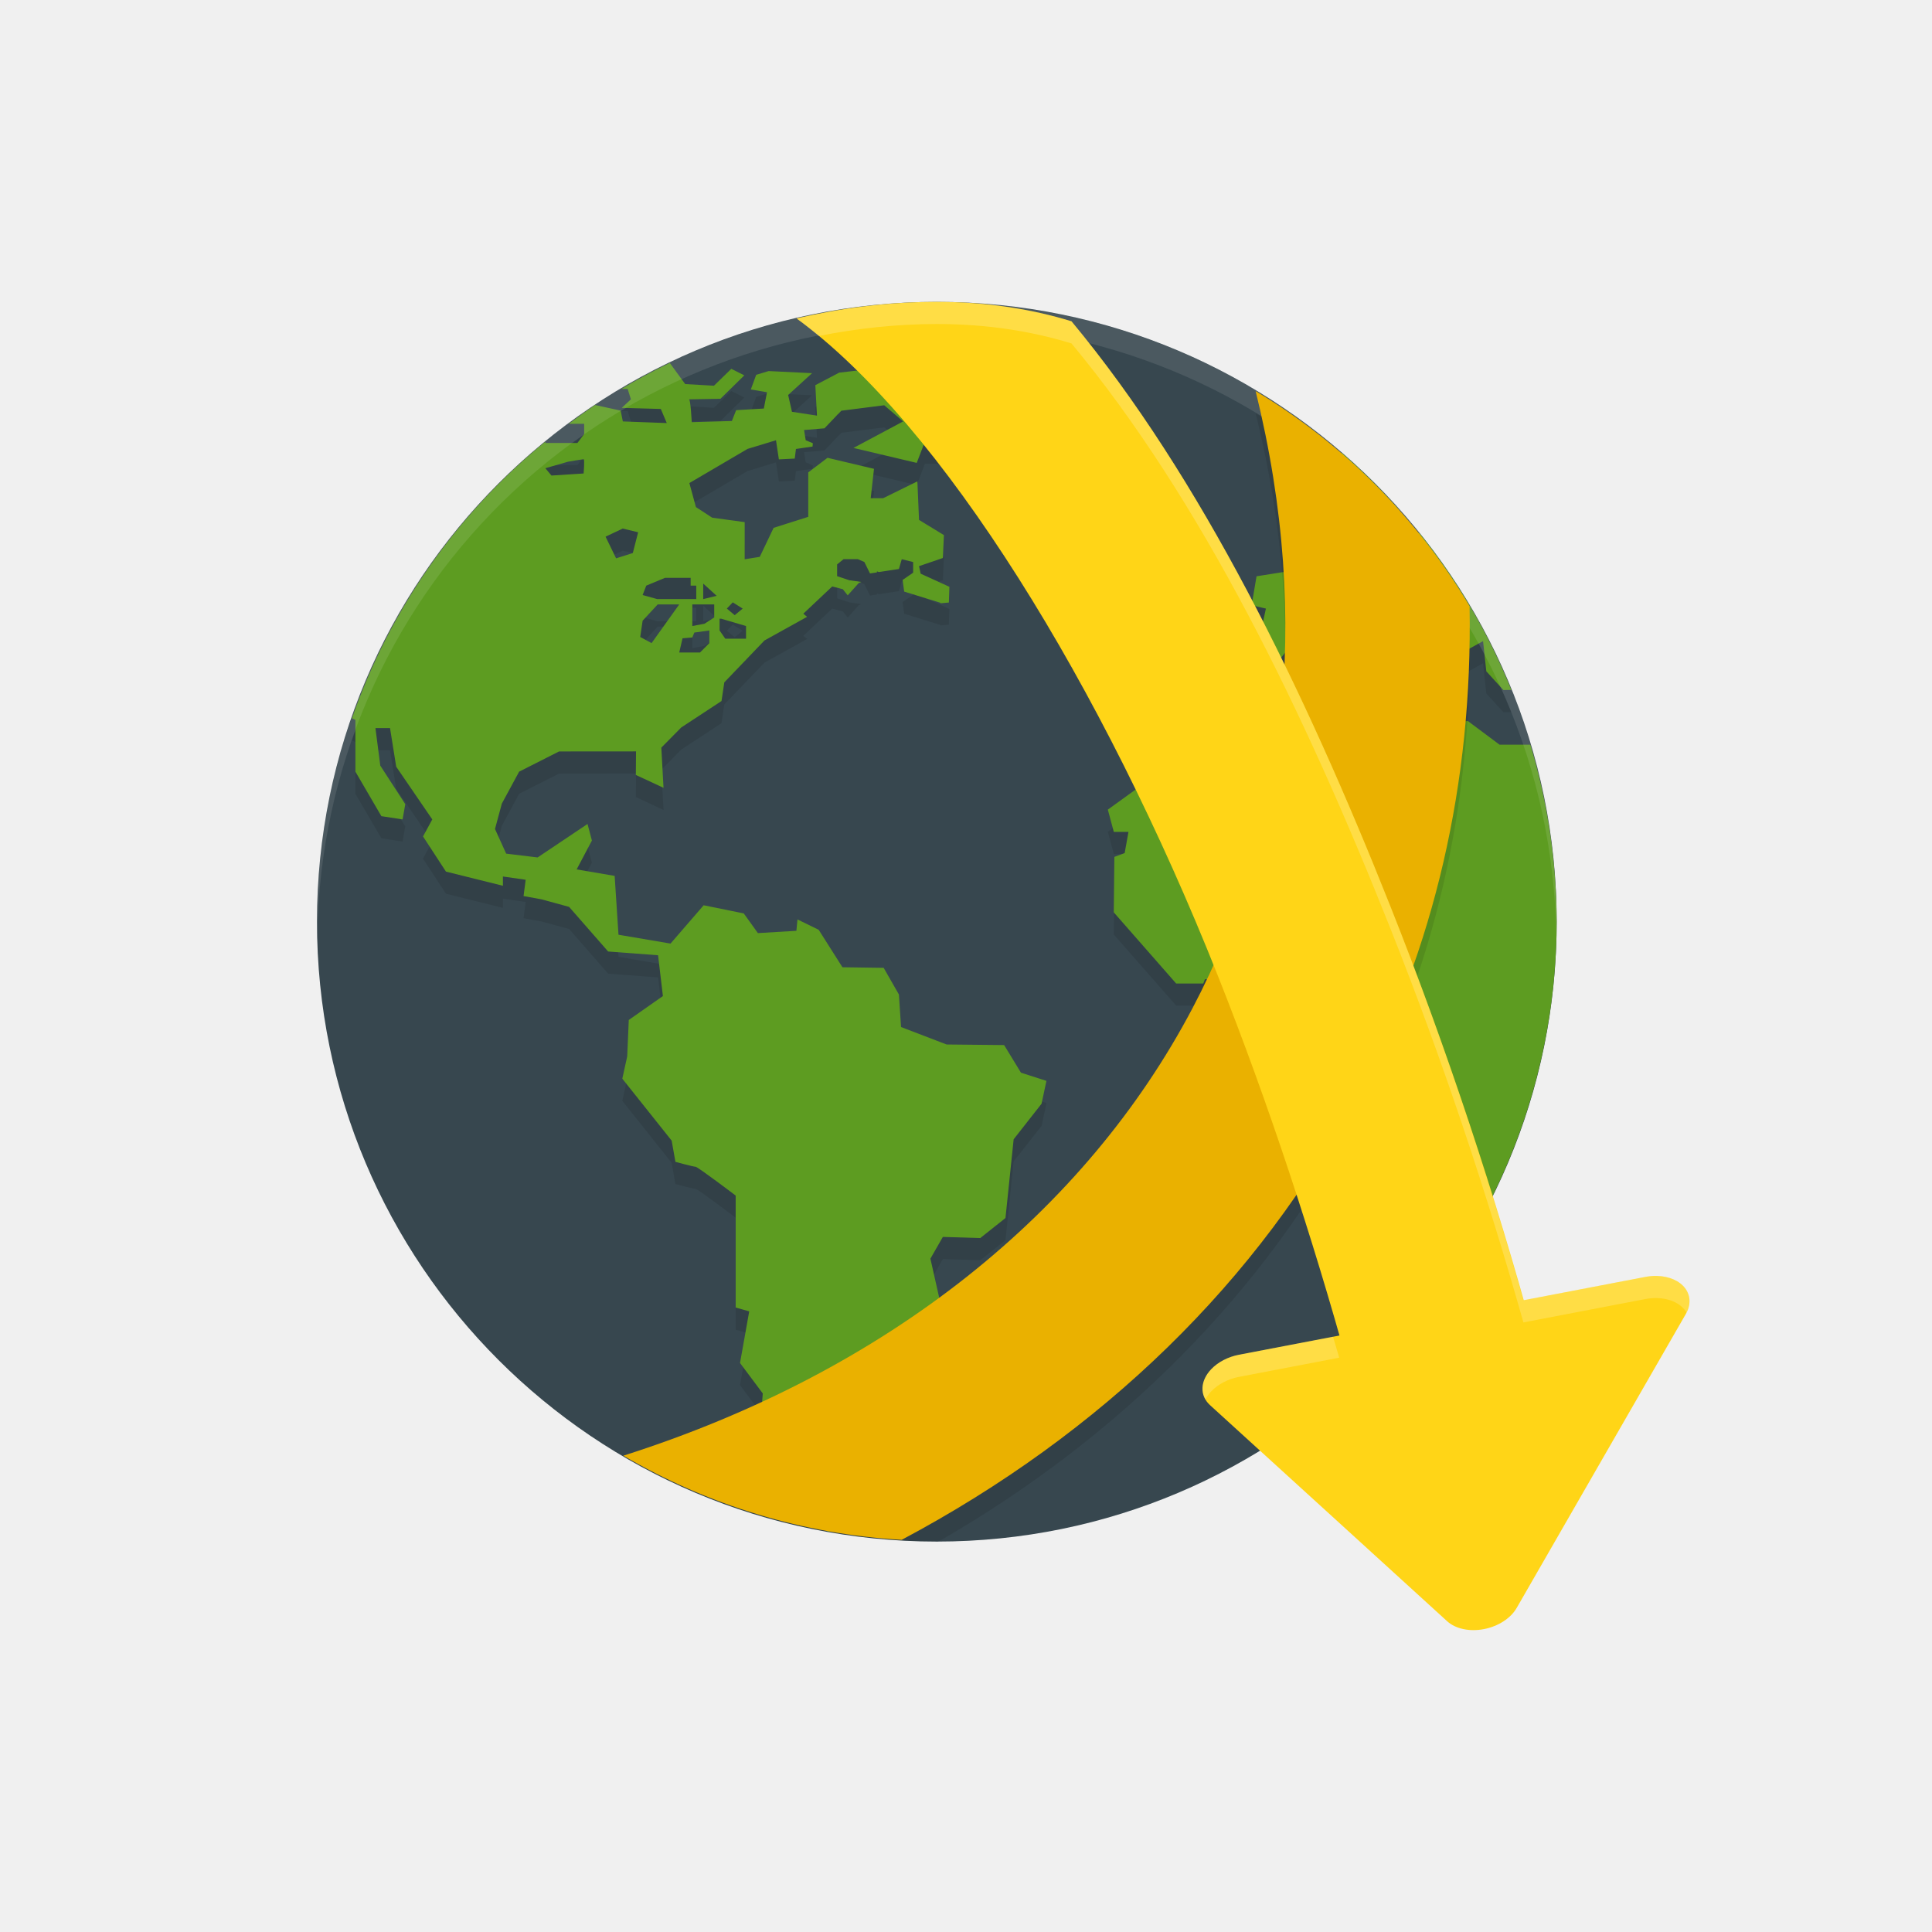
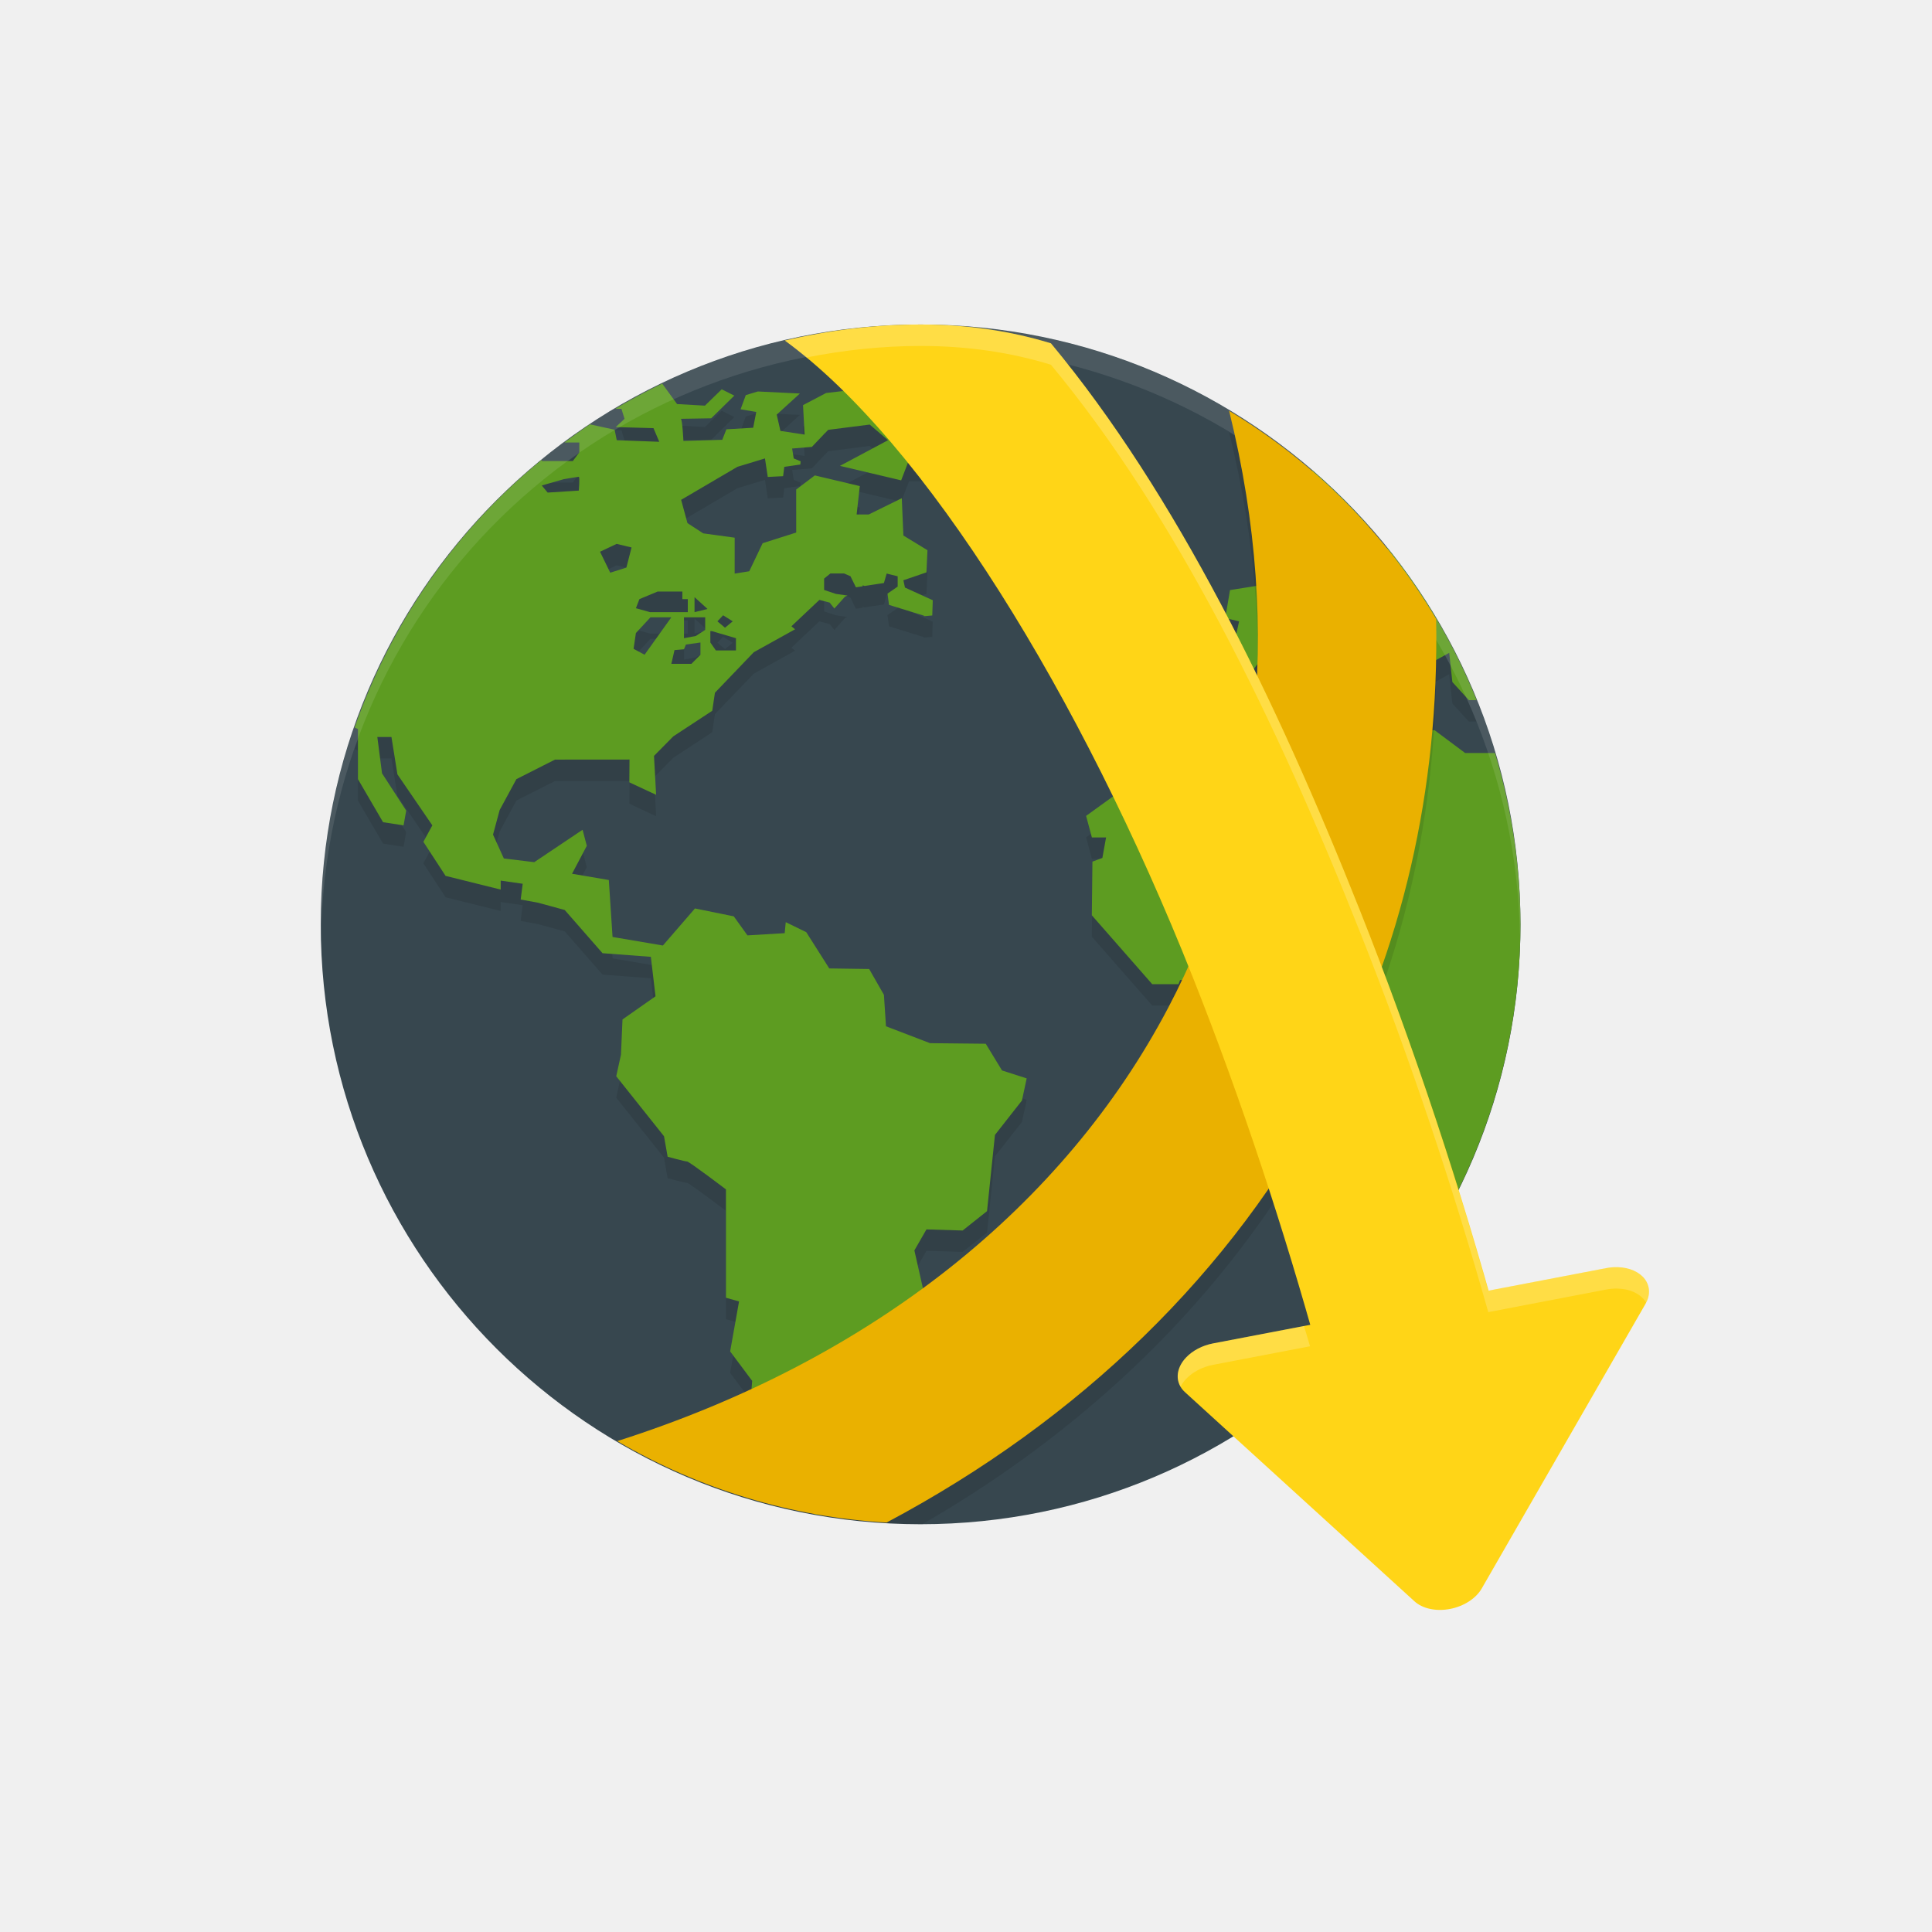
<svg xmlns="http://www.w3.org/2000/svg" width="512" height="512" viewBox="0 0 512 512" fill="none">
-   <path d="M248.266 408.533C338.988 408.533 412.533 334.989 412.533 244.267C412.533 153.545 338.988 80.001 248.266 80.001C157.545 80.001 84 153.545 84 244.267C84 334.989 157.545 408.533 248.266 408.533Z" fill="#37474F" />
-   <path opacity="0.1" d="M177.5 102.048C173.114 104.156 168.825 106.457 164.644 108.946H166.339L167.187 111.696L164.781 113.965L175.117 114.24L176.698 117.975L165.056 117.54L164.483 114.675L157.7 113.209C155.343 114.806 153.027 116.464 150.756 118.181H154.812V120.886L153.025 123.269H144.523V122.902C120.99 142.129 103.252 167.506 93.281 196.212L94.175 196.648V210.352L101.073 222.154L106.687 223.025L107.398 218.969L100.775 208.771L99.492 198.825H103.365L104.992 209.046L114.548 223.025L112.096 227.54L118.192 236.844L133.271 240.602V238.15L139.298 239.021L138.748 243.329L143.492 244.2L150.825 246.194L161.16 258.019L174.406 259.027L175.667 269.821L166.637 276.169L166.225 285.817L164.919 291.729L178.004 308.16L178.989 313.775C178.989 313.775 183.746 315.058 184.329 315.058C184.904 315.058 194.962 322.712 194.962 322.712V352.389L198.56 353.398L196.108 367.079L202.158 375.146L201.035 388.712L205.642 396.848C211.436 398.398 217.312 399.63 223.241 400.537L223.448 399.048L224.777 395.152L225.075 391.21L219.964 391.05L217.375 387.796L221.614 383.693L222.187 380.623L217.444 379.248L217.742 376.383L224.479 375.352L234.769 370.402L238.229 364.054L249 350.235L246.571 339.419L249.871 333.667L259.771 333.964L266.462 328.671L268.616 307.794L276.019 298.375L277.325 292.302L270.564 290.148L266.096 282.815L250.856 282.654L238.779 278.048L238.229 269.408L234.173 262.35L223.264 262.19L216.962 252.267L211.348 249.517L211.05 252.542L200.852 253.138L197.117 247.935L186.483 245.781L177.706 255.933L163.91 253.573L162.879 237.99L152.819 236.271L156.852 228.617L155.706 224.217L142.46 233.108L134.142 232.077L131.185 225.569L132.996 218.831L137.579 210.352L148.144 205.013L168.563 204.989L168.517 211.223L175.85 214.66L175.254 204.004L180.548 198.641L191.204 191.652L191.938 186.702L202.594 175.61L213.892 169.331L212.883 168.506L220.537 161.287L223.356 162.021L224.662 163.648L227.55 160.393L228.26 160.096L225.098 159.637L221.844 158.56V155.443L223.562 154.046H227.321L229.062 154.802L230.552 157.827L232.408 157.552V157.277L232.912 157.461L238.229 156.658L238.985 154.069L241.987 154.825V157.644L239.192 159.569L239.627 162.64L249.206 165.619C249.206 165.619 249.235 165.651 249.252 165.733L251.452 165.55L251.589 161.379L243.981 157.896L243.546 155.902L249.871 153.748L250.146 147.675L243.546 143.642L243.11 133.421L234.058 137.89H230.758L231.629 130.098L219.3 127.188L214.19 131.061V142.84L205.023 145.75L201.333 153.427L197.346 154.069V144.238L188.729 143.046L184.421 140.25L182.702 133.879L198.102 124.827L205.642 122.536L206.421 127.6L210.615 127.394L210.935 124.85L215.335 124.209L215.405 123.315L213.525 122.536L213.09 119.831L218.498 119.373L221.752 115.959L221.936 115.729H221.982L222.967 114.698L234.334 113.254L239.352 117.54L226.175 124.575L242.95 128.54L245.104 122.925H252.438L255.027 118.021L249.848 116.738V110.527L233.6 103.309L222.394 104.615L216.069 107.938L216.504 116.004L209.881 114.996L208.873 110.527L215.198 104.752L203.694 104.202L200.394 105.188L198.973 109.084L203.258 109.817L202.41 114.125L195.077 114.561L193.954 117.425L183.321 117.746C183.321 117.746 183.014 111.696 182.587 111.696C182.16 111.697 190.929 111.559 190.929 111.559L197.254 105.348L193.794 103.606L189.21 108.075L181.579 107.64L177.5 102.048ZM355.585 125.881L350.36 127.921L346.991 131.588L347.77 135.85L351.895 136.423L354.37 142.656L361.475 139.769L362.643 148.088H360.512L354.668 147.217L348.206 148.317L341.95 157.163L332.989 158.583L331.706 166.26L335.487 167.154L334.387 172.081L325.495 170.317L317.36 172.081L315.618 176.642L317.039 186.175L321.806 188.421L329.85 188.375L335.258 187.894L336.908 183.563L345.387 172.54L350.956 173.685L356.456 168.713L357.487 172.585L370.985 181.729L369.335 183.952L363.239 183.631L365.577 186.954L369.335 187.756L373.712 185.946L373.621 180.629L375.568 179.667L374.01 177.994L364.981 172.952L362.62 166.26H370.114L372.497 168.644L378.96 174.235L379.235 180.95L385.927 188.077L388.402 178.315L393.031 175.771L393.879 183.769L398.416 188.742L400.525 188.696C394.487 173.708 386.271 159.692 376.141 147.102L365.233 147.011L364.5 144.558L370.985 141.236C366.196 135.783 361.052 130.654 355.585 125.881ZM154.675 127.577C154.995 127.577 154.675 131.336 154.675 131.336L146.15 131.886L144.523 129.938L150.55 128.219C150.55 128.219 154.346 127.577 154.675 127.577ZM165.033 145.933L169.112 146.919L167.692 152.419L163.269 153.84L160.473 148.088L165.033 145.933ZM176.239 158.996H183.023V161.058H184.512V164.633H174.177L170.304 163.556L171.267 161.058L176.239 158.996ZM186.369 160.531L189.921 163.763L186.369 164.633V160.531ZM194.183 165.504L196.819 167.154L194.71 168.896L192.625 167.154L194.183 165.504ZM174.292 166.054H179.998L172.687 176.298L169.662 174.671L170.304 170.363L174.292 166.054ZM183.481 166.054H189.279V169.492L186.689 171.165L183.481 171.76V166.054ZM190.7 169.835H191.135L197.712 171.76V175.129H192.212L190.7 172.952V169.835ZM187.973 172.952V176.321L185.498 178.796H179.998L180.869 175.015L183.481 174.808L184.008 173.502L187.973 172.952ZM358.977 187.229L339.566 188.719L333.562 191.973H325.862L322.081 191.583L312.731 196.785V206.594L293.595 220.435L295.177 226.325H299.05L298.041 231.94L295.314 232.948L295.154 247.637L311.7 266.498H318.895L319.331 265.375H332.256L335.991 261.915H343.325L347.335 265.948L358.289 267.094L356.845 281.646L368.968 303.119L362.575 315.356L363.01 321.108L368.029 326.15V340.014L372.383 345.858C396.822 317.568 410.88 281.789 412.235 244.429C411.768 230.458 409.519 216.604 405.543 203.202H397.385L388.975 196.923L380.152 197.794V203.202H377.333L374.331 201.048L358.977 197.152V187.229Z" fill="black" />
-   <path d="M177.508 96.186C173.124 98.294 168.835 100.595 164.655 103.083H166.338L167.193 105.827L164.77 108.089L175.118 108.378L176.704 112.116L165.057 111.682L164.482 108.811L157.698 107.335C155.339 108.932 153.022 110.59 150.75 112.308H154.807V115.019L153.025 117.393H144.524V117.04C120.993 136.269 103.257 161.647 93.288 190.354L94.186 190.781V204.497L101.068 216.292L106.683 217.154L107.405 213.113L100.78 202.896L99.496 192.949H103.362L104.998 203.183L114.559 217.154L112.105 221.663L118.185 230.985L133.28 234.739V232.283L139.308 233.145L138.75 237.466L143.481 238.328L150.815 240.332L161.164 252.159L174.396 253.153L175.677 263.962L166.634 270.302L166.215 279.961L164.917 285.858L178.001 302.285L178.995 307.903C178.995 307.903 183.742 309.201 184.326 309.201C184.9 309.201 194.962 316.839 194.962 316.839V346.514L198.551 347.524L196.112 361.207L202.148 369.281L201.039 382.849L209.015 396.902L219.183 405.789C219.363 405.822 219.544 405.855 219.725 405.888L229.564 406.06L230.558 402.742L223.002 396.36L223.437 393.182L224.784 389.297L225.072 385.338L219.955 385.174L217.368 381.938L221.622 377.831L222.197 374.751L217.45 373.388L217.737 370.513L224.488 369.486L234.772 364.534L238.221 358.193L249.005 344.37L246.566 333.553L249.868 327.796L259.781 328.1L266.459 322.794L268.627 301.924L276.019 292.503L277.317 286.442L270.565 284.273L266.105 276.955L250.861 276.799L238.788 272.175L238.221 263.551L234.18 256.488L223.256 256.332L216.957 246.402L211.339 243.659L211.052 246.673L200.851 247.281L197.105 242.065L186.477 239.905L177.697 250.057L163.907 247.716L162.889 232.119L152.819 230.402L156.86 222.756L155.702 218.362L142.47 227.232L134.142 226.222L131.178 219.692L132.99 212.966L137.575 204.498L148.154 199.143L168.556 199.126L168.506 205.368L175.841 208.785L175.258 198.132L180.539 192.785L191.208 185.779L191.947 180.835L202.583 169.739L213.885 163.464L212.891 162.634L220.546 155.415L223.355 156.146L224.653 157.772L227.56 154.528L228.258 154.224L225.088 153.772L221.844 152.688V149.575L223.56 148.179H227.33L229.063 148.934L230.558 151.965L232.398 151.694V151.415L232.915 151.595L238.221 150.79L238.976 148.195L241.991 148.951V151.768L239.198 153.698L239.617 156.778L249.21 159.743C249.21 159.743 249.227 159.792 249.243 159.874L251.461 159.677L251.6 155.505L243.987 152.031L243.551 150.035L249.867 147.875L250.146 141.805L243.551 137.781L243.116 127.563L234.057 132.023H230.747L231.618 124.243L219.298 121.323L214.197 125.19V136.967L205.015 139.883L201.343 147.571L197.352 148.212V138.372L188.736 137.189L184.424 134.38L182.691 128.013L198.107 118.965L205.647 116.671L206.411 121.74L210.616 121.531L210.937 118.981L215.331 118.34L215.413 117.457L213.524 116.671L213.088 113.96L218.493 113.511L221.745 110.094L221.926 109.854L221.975 109.869L222.969 108.843L234.328 107.399L239.346 111.682L226.18 118.708L242.944 122.671L245.104 117.056H252.438L255.018 112.163L249.852 110.864V104.672L233.606 97.453L222.395 98.753L216.071 102.073L216.506 110.142L209.878 109.132L208.868 104.672L215.208 98.897L203.702 98.335L200.4 99.33L198.971 103.212L203.266 103.95L202.42 108.265L195.086 108.698L193.952 111.57L183.316 111.875C183.316 111.875 183.02 105.827 182.593 105.827C182.166 105.828 190.922 105.683 190.922 105.683L197.254 99.475L193.805 97.742L189.205 102.218L181.583 101.784L177.508 96.186ZM355.581 120.008L350.358 122.061L346.998 125.719L347.771 129.986L351.894 130.561L354.366 136.787L361.47 133.912L362.645 142.224H360.509L354.67 141.362L348.206 142.454L341.947 151.308L332.995 152.721L331.697 160.4L335.483 161.279L334.391 166.223L325.504 164.441L317.357 166.223L315.624 170.765L317.036 180.309L321.816 182.551L329.841 182.502L335.262 182.026L336.912 177.697L345.38 166.675L350.965 167.808L356.452 162.839L357.479 166.724L370.981 175.866L369.33 178.075L363.236 177.755L365.577 181.081L369.33 181.894L373.708 180.071L373.618 174.773L375.573 173.796L374.003 172.129L364.985 167.094L362.628 160.4H370.118L372.508 162.774L378.956 168.359L379.227 175.094L385.921 182.215L388.401 172.449L393.025 169.911L393.888 177.903L398.413 182.872L400.516 182.839C394.477 167.851 386.261 153.836 376.131 141.247L365.24 141.148L364.501 138.684L370.981 135.374C366.193 129.917 361.049 124.784 355.581 120.008ZM154.667 121.708C154.988 121.708 154.667 125.478 154.667 125.478L146.142 126.023L144.524 124.082L150.561 122.349C150.561 122.349 154.339 121.708 154.667 121.708ZM165.024 140.072L169.114 141.058L167.702 146.561L163.275 147.965L160.482 142.224L165.024 140.072ZM176.235 153.131H183.028V155.201H184.514V158.766H174.174L170.305 157.69L171.266 155.201L176.235 153.131ZM186.362 154.659L189.919 157.895L186.362 158.766V154.659ZM194.19 159.628L196.818 161.279L194.707 163.028L192.621 161.279L194.19 159.628ZM174.297 160.178H180.005L172.679 170.428L169.665 168.802L170.305 164.49L174.297 160.178ZM183.471 160.178H189.278V163.628L186.699 165.295L183.471 165.903V160.178ZM190.691 163.965H191.126L197.705 165.903V169.254H192.202L190.691 167.077V163.965ZM187.98 167.077V170.445L185.508 172.925H180.005L180.876 169.155L183.471 168.934L184.005 167.636L187.98 167.077ZM358.982 181.352L339.574 182.855L333.561 186.1H325.857L322.071 185.713L312.724 190.929V200.727L293.587 214.559L295.172 220.464H299.057L298.047 226.074L295.32 227.084L295.156 241.777L311.698 260.643H318.884L319.328 259.502H332.264L335.984 256.044H343.327L347.335 260.085L358.284 261.218L356.838 275.789L368.961 297.25L362.579 309.488L363.015 315.254L368.033 320.288V334.144L374.645 343.048V349.117C399.111 319.652 412.512 282.565 412.533 244.266C412.488 228.37 410.137 212.564 405.551 197.343H397.387L388.985 191.068L380.148 191.939V197.343H377.339L374.324 195.175L358.982 191.282L358.982 181.352Z" fill="#5D9C21" />
-   <path opacity="0.1" d="M248.266 80.001C226.695 80.001 205.334 84.25 185.404 92.505C165.475 100.76 147.366 112.86 132.112 128.113C116.859 143.367 104.759 161.475 96.504 181.405C88.249 201.335 84 222.695 84 244.267C84.026 245.23 84.06 246.192 84.103 247.155C84.884 204.125 102.52 163.12 133.22 132.958C163.919 102.796 205.229 85.887 248.266 85.868C291.295 85.899 332.594 102.814 363.284 132.974C393.973 163.134 411.603 204.133 412.384 247.155C412.442 246.193 412.492 245.23 412.533 244.267C412.533 222.695 408.284 201.335 400.029 181.405C391.774 161.475 379.674 143.367 364.42 128.113C349.167 112.86 331.058 100.76 311.128 92.505C291.199 84.25 269.838 80.001 248.266 80.001Z" fill="white" />
-   <path opacity="0.1" d="M332.76 109.517C348.01 171.318 340.393 226.766 316.077 272.959C288.529 325.289 238.514 366.589 171.633 389.444C195.245 401.944 221.55 408.497 248.266 408.533C248.427 408.53 248.587 408.526 248.748 408.522C248.752 408.519 248.754 408.513 248.759 408.51C297.001 380.729 335.248 342.345 359.687 295.921C380.036 257.266 390.319 213.367 389.444 166.545C375.565 143.134 356.087 123.537 332.76 109.517Z" fill="black" />
-   <path d="M332.757 103.645C348.007 165.446 340.391 220.901 316.074 267.093C287.643 321.101 235.341 363.414 165.202 385.769C187.673 398.945 212.955 406.588 238.962 408.067C291.83 379.954 333.621 339.573 359.691 290.049C380.04 251.394 390.323 207.495 389.448 160.673C375.568 137.261 356.087 117.664 332.757 103.645Z" fill="#EAB100" />
-   <path d="M248.266 80C235.458 80 223.046 81.606 211.081 84.379C249.476 112.341 292.223 181.717 322.763 258.623C336.313 292.745 347.92 328.288 357.188 361.803C366.206 394.413 362.866 373.072 359.819 361.386L406.42 353.975C396.414 317.307 383.653 278.435 368.562 240.432C345.532 182.438 318.254 126.451 283.958 85.149C273.195 81.845 261.399 80 248.266 80ZM406.42 353.975C420.216 404.53 404.244 319.866 406.42 353.975Z" fill="#FFD517" />
-   <path d="M439.139 338.138C438.108 338.111 437.053 338.2 436.007 338.401L382.167 348.713L328.327 359.025C326.902 359.298 325.52 359.776 324.262 360.431C323.004 361.085 321.896 361.902 321.004 362.834C319.553 364.346 318.734 366.093 318.67 367.812C318.606 369.531 319.302 371.126 320.651 372.358L352.082 400.994L383.512 429.644C384.602 430.638 386.076 431.354 387.784 431.721C389.492 432.088 391.375 432.093 393.243 431.735C395.111 431.377 396.898 430.668 398.425 429.681C399.952 428.693 401.164 427.462 401.941 426.11L424.35 387.162L446.771 348.201C447.438 347.041 447.766 345.825 447.73 344.643C447.693 343.461 447.293 342.345 446.559 341.377C445.825 340.41 444.776 339.616 443.491 339.055C442.207 338.494 440.718 338.181 439.139 338.138Z" fill="#FFD517" />
-   <path opacity="0.2" d="M248.266 80.001C235.458 80.001 223.049 81.605 211.084 84.378C213.038 85.801 215.01 87.397 216.985 89.03C227.12 87.038 237.546 85.868 248.266 85.868C261.399 85.868 273.196 87.708 283.959 91.012C318.254 132.314 345.537 188.301 368.567 246.295C382.386 281.094 394.136 316.554 403.721 350.451L436.011 344.264C437.055 344.062 438.109 343.974 439.139 344C440.878 344.048 442.502 344.423 443.866 345.093C445.231 345.763 446.291 346.707 446.953 347.839C447.537 346.697 447.793 345.512 447.704 344.37C447.615 343.228 447.182 342.155 446.436 341.229C445.69 340.303 444.649 339.545 443.388 339.01C442.127 338.475 440.676 338.176 439.139 338.134C438.109 338.107 437.055 338.196 436.011 338.397L403.721 344.585C394.136 310.687 382.386 275.228 368.567 240.429C345.537 182.434 318.254 126.448 283.959 85.146C273.196 81.841 261.399 80.001 248.266 80.001ZM353.259 354.255L328.325 359.022C326.9 359.296 325.518 359.776 324.26 360.431C323.002 361.087 321.895 361.905 321.004 362.838C319.827 364.067 319.063 365.457 318.79 366.866C318.516 368.275 318.742 369.652 319.445 370.859C319.833 370.104 320.357 369.379 321.004 368.704C321.895 367.772 323.002 366.953 324.26 366.298C325.518 365.642 326.9 365.163 328.325 364.889L354.909 359.801C354.387 357.97 353.793 356.096 353.259 354.255Z" fill="white" />
+   <path d="M243.968 403.936C331.763 403.936 402.936 332.764 402.936 244.969C402.936 157.173 331.763 86.001 243.968 86.001C156.172 86.001 85 157.173 85 244.969C85 332.764 156.172 403.936 243.968 403.936Z" fill="#37474F" />
+   <path opacity="0.1" d="M175.484 107.337C171.24 109.377 167.089 111.604 163.042 114.012H164.684L165.504 116.674L163.176 118.869L173.178 119.135L174.708 122.75L163.442 122.329L162.887 119.557L156.323 118.137C154.041 119.683 151.801 121.288 149.603 122.95H153.528V125.567L151.798 127.873H143.571V127.518C120.797 146.125 103.631 170.684 93.982 198.464L94.847 198.885V212.147L101.522 223.569L106.956 224.412L107.643 220.486L101.234 210.617L99.992 200.992H103.74L105.315 210.883L114.563 224.412L112.19 228.781L118.089 237.785L132.682 241.422V239.049L138.514 239.891L137.982 244.061L142.573 244.904L149.669 246.833L159.671 258.277L172.49 259.252L173.71 269.698L164.972 275.841L164.573 285.178L163.309 290.9L175.972 306.801L176.926 312.234C176.926 312.234 181.529 313.476 182.093 313.476C182.649 313.476 192.383 320.883 192.383 320.883V349.603L195.865 350.579L193.492 363.819L199.347 371.625L198.26 384.754L202.718 392.627C208.326 394.128 214.012 395.32 219.75 396.198L219.95 394.756L221.236 390.986L221.524 387.172L216.579 387.016L214.073 383.867L218.176 379.898L218.73 376.926L214.139 375.595L214.428 372.823L220.948 371.825L230.905 367.035L234.254 360.892L244.678 347.519L242.327 337.051L245.52 331.484L255.101 331.773L261.577 326.65L263.662 306.446L270.825 297.331L272.089 291.454L265.547 289.369L261.222 282.273L246.474 282.117L234.787 277.66L234.254 269.299L230.329 262.468L219.772 262.313L213.674 252.71L208.24 250.049L207.952 252.976L198.083 253.553L194.468 248.519L184.178 246.434L175.684 256.258L162.333 253.974L161.335 238.894L151.599 237.23L155.502 229.823L154.393 225.565L141.575 234.17L133.524 233.172L130.664 226.873L132.416 220.353L136.851 212.148L147.075 206.98L166.835 206.958L166.791 212.99L173.887 216.316L173.311 206.004L178.434 200.814L188.746 194.05L189.456 189.26L199.769 178.526L210.702 172.449L209.726 171.651L217.133 164.665L219.861 165.375L221.125 166.949L223.92 163.8L224.607 163.512L221.547 163.068L218.398 162.026V159.01L220.061 157.657H223.698L225.383 158.389L226.825 161.317L228.621 161.051V160.785L229.109 160.962L234.254 160.186L234.986 157.68L237.891 158.412V161.139L235.186 163.002L235.607 165.974L244.877 168.857C244.877 168.857 244.906 168.888 244.922 168.968L247.051 168.791L247.184 164.754L239.821 161.383L239.399 159.454L245.52 157.369L245.787 151.492L239.399 147.589L238.978 137.698L230.218 142.023H227.024L227.867 134.482L215.936 131.666L210.99 135.414V146.813L202.119 149.629L198.549 157.059L194.69 157.68V148.166L186.351 147.012L182.182 144.307L180.518 138.141L195.422 129.381L202.718 127.164L203.472 132.065L207.531 131.865L207.841 129.403L212.099 128.783L212.166 127.918L210.348 127.164L209.926 124.547L215.16 124.103L218.309 120.799L218.487 120.577H218.531L219.485 119.579L230.485 118.182L235.341 122.329L222.589 129.137L238.823 132.974L240.908 127.541H248.005L250.51 122.795L245.498 121.553V115.543L229.774 108.557L218.93 109.821L212.809 113.037L213.23 120.843L206.821 119.867L205.845 115.543L211.966 109.954L200.833 109.422L197.639 110.375L196.264 114.145L200.411 114.855L199.591 119.024L192.494 119.446L191.407 122.218L181.117 122.528C181.117 122.528 180.821 116.674 180.407 116.674C179.994 116.674 188.48 116.541 188.48 116.541L194.601 110.53L191.252 108.845L186.817 113.17L179.432 112.748L175.484 107.337ZM347.825 130.401L342.768 132.375L339.508 135.924L340.262 140.049L344.254 140.603L346.649 146.635L353.524 143.841L354.656 151.891H352.593L346.938 151.049L340.684 152.113L334.629 160.674L325.958 162.049L324.716 169.478L328.375 170.343L327.311 175.111L318.706 173.403L310.833 175.111L309.147 179.524L310.522 188.75L315.135 190.924L322.92 190.879L328.153 190.414L329.75 186.222L337.956 175.555L343.345 176.664L348.668 171.851L349.666 175.599L362.728 184.448L361.131 186.599L355.232 186.289L357.494 189.504L361.131 190.281L365.367 188.529L365.279 183.383L367.164 182.452L365.655 180.833L356.918 175.954L354.633 169.478H361.885L364.192 171.785L370.446 177.196L370.712 183.694L377.188 190.591L379.583 181.143L384.063 178.682L384.883 186.422L389.275 191.234L391.315 191.19C385.472 176.685 377.521 163.121 367.718 150.938L357.162 150.849L356.452 148.476L362.728 145.26C358.094 139.984 353.115 135.02 347.825 130.401ZM153.395 132.043C153.705 132.043 153.395 135.68 153.395 135.68L145.145 136.212L143.571 134.327L149.403 132.664C149.403 132.664 153.077 132.043 153.395 132.043ZM163.419 149.807L167.367 150.76L165.992 156.083L161.712 157.458L159.006 151.891L163.419 149.807ZM174.264 162.448H180.829V164.444H182.27V167.903H172.268L168.52 166.861L169.452 164.444L174.264 162.448ZM184.067 163.934L187.504 167.061L184.067 167.903V163.934ZM191.629 168.746L194.18 170.343L192.139 172.028L190.121 170.343L191.629 168.746ZM172.379 169.278H177.901L170.827 179.192L167.899 177.617L168.52 173.448L172.379 169.278ZM181.272 169.278H186.883V172.605L184.377 174.224L181.272 174.801V169.278ZM188.258 172.938H188.68L195.045 174.801V178.061H189.722L188.258 175.954V172.938ZM185.619 175.954V179.214L183.224 181.609H177.901L178.744 177.95L181.272 177.75L181.782 176.486L185.619 175.954ZM351.107 189.77L332.323 191.212L326.512 194.361H319.061L315.401 193.984L306.353 199.018V208.51L287.835 221.906L289.365 227.605H293.113L292.137 233.039L289.498 234.014L289.343 248.23L305.355 266.482H312.319L312.74 265.395H325.248L328.863 262.047H335.96L339.841 265.95L350.442 267.059L349.045 281.142L360.776 301.922L354.589 313.764L355.01 319.331L359.867 324.21V337.627L364.081 343.283C387.731 315.905 401.336 281.28 402.647 245.125C402.195 231.605 400.019 218.197 396.172 205.228H388.276L380.137 199.151L371.599 199.994V205.228H368.871L365.966 203.143L351.107 199.373V189.77Z" fill="black" />
+   <path d="M175.492 101.664C171.249 103.704 167.099 105.931 163.053 108.339H164.683L165.509 110.994L163.164 113.183L173.179 113.462L174.713 117.08L163.443 116.66L162.886 113.881L156.321 112.453C154.038 113.999 151.796 115.603 149.596 117.266H153.523V119.889L151.798 122.187H143.572V121.846C120.8 140.454 103.636 165.014 93.989 192.794L94.858 193.208V206.482L101.517 217.895L106.951 218.73L107.65 214.819L101.238 204.932L99.996 195.306H103.737L105.321 205.21L114.573 218.73L112.199 223.094L118.082 232.115L132.69 235.748V233.371L138.524 234.206L137.984 238.386L142.562 239.221L149.66 241.16L159.675 252.606L172.48 253.568L173.72 264.028L164.969 270.164L164.563 279.511L163.307 285.218L175.969 301.115L176.931 306.552C176.931 306.552 181.525 307.808 182.089 307.808C182.646 307.808 192.383 315.2 192.383 315.2V343.917L195.856 344.895L193.495 358.137L199.337 365.95L198.264 379.081L205.982 392.68L215.822 401.281C215.997 401.313 216.172 401.345 216.347 401.376L225.869 401.543L226.831 398.332L219.518 392.156L219.94 389.08L221.243 385.32L221.521 381.489L216.569 381.33L214.066 378.199L218.183 374.224L218.739 371.244L214.145 369.924L214.423 367.142L220.957 366.149L230.908 361.356L234.247 355.22L244.683 341.843L242.322 331.375L245.518 325.803L255.111 326.097L261.573 320.962L263.672 300.765L270.825 291.649L272.081 285.783L265.547 283.684L261.231 276.602L246.479 276.451L234.795 271.976L234.247 263.631L230.336 256.795L219.765 256.644L213.668 247.035L208.232 244.38L207.953 247.297L198.082 247.885L194.457 242.838L184.172 240.747L175.675 250.571L162.33 248.306L161.344 233.212L151.599 231.551L155.51 224.151L154.389 219.899L141.584 228.483L133.525 227.505L130.656 221.186L132.41 214.677L136.847 206.482L147.085 201.3L166.828 201.284L166.781 207.324L173.879 210.631L173.314 200.322L178.425 195.147L188.75 188.367L189.465 183.583L199.758 172.844L210.695 166.772L209.734 165.969L217.142 158.982L219.86 159.69L221.116 161.263L223.93 158.124L224.605 157.83L221.537 157.393L218.397 156.343V153.331L220.059 151.979H223.707L225.384 152.711L226.831 155.644L228.611 155.381V155.111L229.112 155.286L234.246 154.507L234.978 151.995L237.895 152.727V155.453L235.192 157.321L235.598 160.301L244.881 163.171C244.881 163.171 244.897 163.218 244.913 163.298L247.059 163.107L247.194 159.069L239.826 155.707L239.405 153.776L245.517 151.685L245.787 145.812L239.405 141.917L238.983 132.029L230.216 136.345H227.014L227.856 128.816L215.934 125.99L210.998 129.732V141.13L202.111 143.952L198.559 151.391L194.696 152.011V142.489L186.358 141.345L182.185 138.626L180.508 132.464L195.427 123.708L202.724 121.488L203.463 126.394L207.532 126.192L207.842 123.724L212.095 123.103L212.174 122.249L210.346 121.488L209.925 118.865L215.155 118.43L218.302 115.124L218.477 114.891L218.525 114.906L219.487 113.912L230.479 112.515L235.336 116.66L222.594 123.46L238.817 127.294L240.907 121.861H248.005L250.502 117.126L245.503 115.868V109.876L229.781 102.89L218.931 104.148L212.811 107.361L213.232 115.17L206.818 114.192L205.84 109.876L211.976 104.288L200.841 103.744L197.645 104.706L196.262 108.464L200.419 109.177L199.601 113.354L192.503 113.772L191.406 116.552L181.113 116.847C181.113 116.847 180.826 110.994 180.413 110.994C180 110.994 188.473 110.855 188.473 110.855L194.601 104.846L191.263 103.17L186.812 107.501L179.436 107.081L175.492 101.664ZM347.821 124.717L342.766 126.704L339.515 130.244L340.262 134.374L344.252 134.93L346.645 140.955L353.52 138.173L354.657 146.217H352.59L346.939 145.382L340.684 146.439L334.627 155.008L325.963 156.375L324.707 163.807L328.372 164.657L327.315 169.442L318.714 167.717L310.83 169.442L309.152 173.838L310.52 183.074L315.146 185.243L322.911 185.196L328.157 184.735L329.755 180.546L337.949 169.879L343.354 170.976L348.664 166.167L349.657 169.927L362.725 178.773L361.127 180.912L355.229 180.602L357.495 183.821L361.127 184.608L365.363 182.843L365.276 177.716L367.168 176.771L365.649 175.157L356.922 170.285L354.64 163.807H361.889L364.202 166.104L370.442 171.509L370.704 178.026L377.182 184.918L379.582 175.467L384.057 173.011L384.892 180.745L389.272 185.553L391.306 185.522C385.463 171.017 377.511 157.454 367.708 145.271L357.169 145.176L356.453 142.791L362.725 139.588C358.091 134.307 353.112 129.339 347.821 124.717ZM153.388 126.363C153.698 126.363 153.388 130.011 153.388 130.011L145.137 130.539L143.572 128.661L149.414 126.983C149.414 126.983 153.07 126.363 153.388 126.363ZM163.411 144.134L167.369 145.088L166.002 150.414L161.718 151.773L159.015 146.217L163.411 144.134ZM174.26 156.772H180.834V158.775H182.272V162.225H172.265L168.522 161.184L169.452 158.775L174.26 156.772ZM184.061 158.251L187.502 161.382L184.061 162.225V158.251ZM191.636 163.06L194.179 164.657L192.136 166.35L190.117 164.657L191.636 163.06ZM172.385 163.592H177.909L170.819 173.512L167.902 171.938L168.522 167.765L172.385 163.592ZM181.263 163.592H186.882V166.93L184.387 168.544L181.263 169.132V163.592ZM188.25 167.256H188.671L195.037 169.132V172.375H189.712L188.25 170.269V167.256ZM185.627 170.269V173.528L183.234 175.928H177.909L178.751 172.28L181.263 172.065L181.78 170.809L185.627 170.269ZM351.112 184.083L332.33 185.538L326.512 188.677H319.056L315.392 188.303L306.347 193.351V202.833L287.827 216.218L289.361 221.933H293.121L292.143 227.362L289.504 228.34L289.345 242.559L305.353 260.817H312.308L312.737 259.712H325.256L328.856 256.365H335.962L339.841 260.276L350.436 261.373L349.037 275.473L360.769 296.243L354.593 308.086L355.015 313.665L359.871 318.538V331.947L366.27 340.563V346.437C389.947 317.922 402.916 282.031 402.936 244.968C402.893 229.584 400.617 214.288 396.179 199.558H388.279L380.148 193.486L371.595 194.328V199.558H368.877L365.96 197.46L351.112 193.693L351.112 184.083Z" fill="#5D9C21" />
+   <path opacity="0.1" d="M243.968 86.001C223.092 86.001 202.42 90.113 183.133 98.102C163.847 106.09 146.322 117.8 131.561 132.561C116.799 147.323 105.09 164.847 97.101 184.134C89.112 203.421 85 224.093 85 244.969C85.025 245.9 85.058 246.832 85.1 247.763C85.855 206.121 102.923 166.439 132.632 137.25C162.341 108.061 202.319 91.698 243.968 91.678C285.609 91.709 325.576 108.078 355.275 137.265C384.975 166.453 402.036 206.129 402.792 247.763C402.848 246.832 402.896 245.9 402.936 244.969C402.936 224.093 398.824 203.421 390.835 184.134C382.846 164.847 371.137 147.323 356.375 132.561C341.614 117.8 324.089 106.09 304.802 98.102C285.515 90.113 264.844 86.001 243.968 86.001Z" fill="white" />
+   <path opacity="0.1" d="M325.736 114.565C340.494 174.373 333.123 228.032 309.591 272.735C282.932 323.377 234.53 363.345 169.806 385.462C192.657 397.56 218.113 403.901 243.968 403.936C244.123 403.933 244.278 403.929 244.433 403.925C244.438 403.923 244.44 403.917 244.445 403.914C291.131 377.028 328.144 339.883 351.794 294.956C371.487 257.548 381.438 215.065 380.592 169.754C367.161 147.097 348.311 128.133 325.736 114.565Z" fill="black" />
+   <path d="M325.733 108.883C340.491 168.69 333.121 222.356 309.588 267.059C282.075 319.324 231.46 360.272 163.583 381.906C185.329 394.657 209.796 402.054 234.964 403.485C286.127 376.279 326.569 337.2 351.799 289.274C371.491 251.865 381.442 209.382 380.596 164.071C367.163 141.414 348.311 122.449 325.733 108.883Z" fill="#EAB100" />
+   <path d="M243.967 86C231.572 86 219.561 87.555 207.982 90.238C245.138 117.298 286.507 184.436 316.062 258.862C329.175 291.883 340.407 326.279 349.377 358.713C358.103 390.271 354.87 369.619 351.923 358.31L397.02 351.138C387.337 315.652 374.987 278.034 360.383 241.257C338.096 185.134 311.698 130.953 278.509 90.983C268.093 87.785 256.676 86 243.967 86ZM397.02 351.138C394.914 318.129 410.371 400.062 397.02 351.138V351.138Z" fill="#FFD517" />
+   <path d="M428.684 335.812C427.686 335.786 426.665 335.871 425.653 336.066L373.549 346.045L321.446 356.024C320.067 356.289 318.729 356.752 317.512 357.385C316.294 358.018 315.222 358.809 314.359 359.711C312.955 361.174 312.162 362.865 312.101 364.528C312.039 366.191 312.712 367.736 314.018 368.927L344.434 396.64L374.851 424.366C375.906 425.328 377.332 426.021 378.985 426.376C380.638 426.731 382.46 426.736 384.268 426.389C386.075 426.043 387.805 425.357 389.283 424.402C390.76 423.446 391.934 422.254 392.685 420.946L414.372 383.254L436.069 345.55C436.715 344.427 437.033 343.25 436.997 342.107C436.962 340.963 436.574 339.883 435.864 338.946C435.154 338.01 434.139 337.242 432.896 336.699C431.652 336.156 430.212 335.853 428.684 335.812Z" fill="#FFD517" />
+   <path opacity="0.2" d="M243.968 86.001C231.573 86.001 219.564 87.553 207.985 90.237C209.876 91.614 211.785 93.158 213.696 94.739C223.503 92.811 233.593 91.678 243.968 91.678C256.677 91.678 268.093 93.459 278.509 96.657C311.698 136.627 338.101 190.808 360.388 246.931C373.761 280.608 385.132 314.924 394.408 347.728L425.656 341.74C426.667 341.545 427.687 341.459 428.684 341.485C430.366 341.53 431.938 341.894 433.259 342.543C434.579 343.191 435.606 344.104 436.246 345.199C436.811 344.094 437.059 342.948 436.973 341.842C436.886 340.737 436.467 339.699 435.745 338.803C435.023 337.906 434.017 337.173 432.796 336.656C431.576 336.138 430.172 335.848 428.684 335.807C427.687 335.781 426.667 335.867 425.656 336.062L394.408 342.05C385.132 309.246 373.761 274.931 360.388 241.254C338.101 185.13 311.698 130.949 278.509 90.98C268.093 87.782 256.677 86.001 243.968 86.001ZM345.574 351.409L321.445 356.022C320.065 356.288 318.727 356.751 317.51 357.386C316.293 358.02 315.221 358.812 314.359 359.715C313.22 360.904 312.481 362.249 312.216 363.613C311.951 364.976 312.17 366.309 312.851 367.477C313.226 366.747 313.734 366.044 314.359 365.392C315.221 364.489 316.293 363.697 317.51 363.063C318.727 362.429 320.065 361.965 321.445 361.699L347.17 356.776C346.666 355.004 346.091 353.19 345.574 351.409Z" fill="white" />
</svg>
